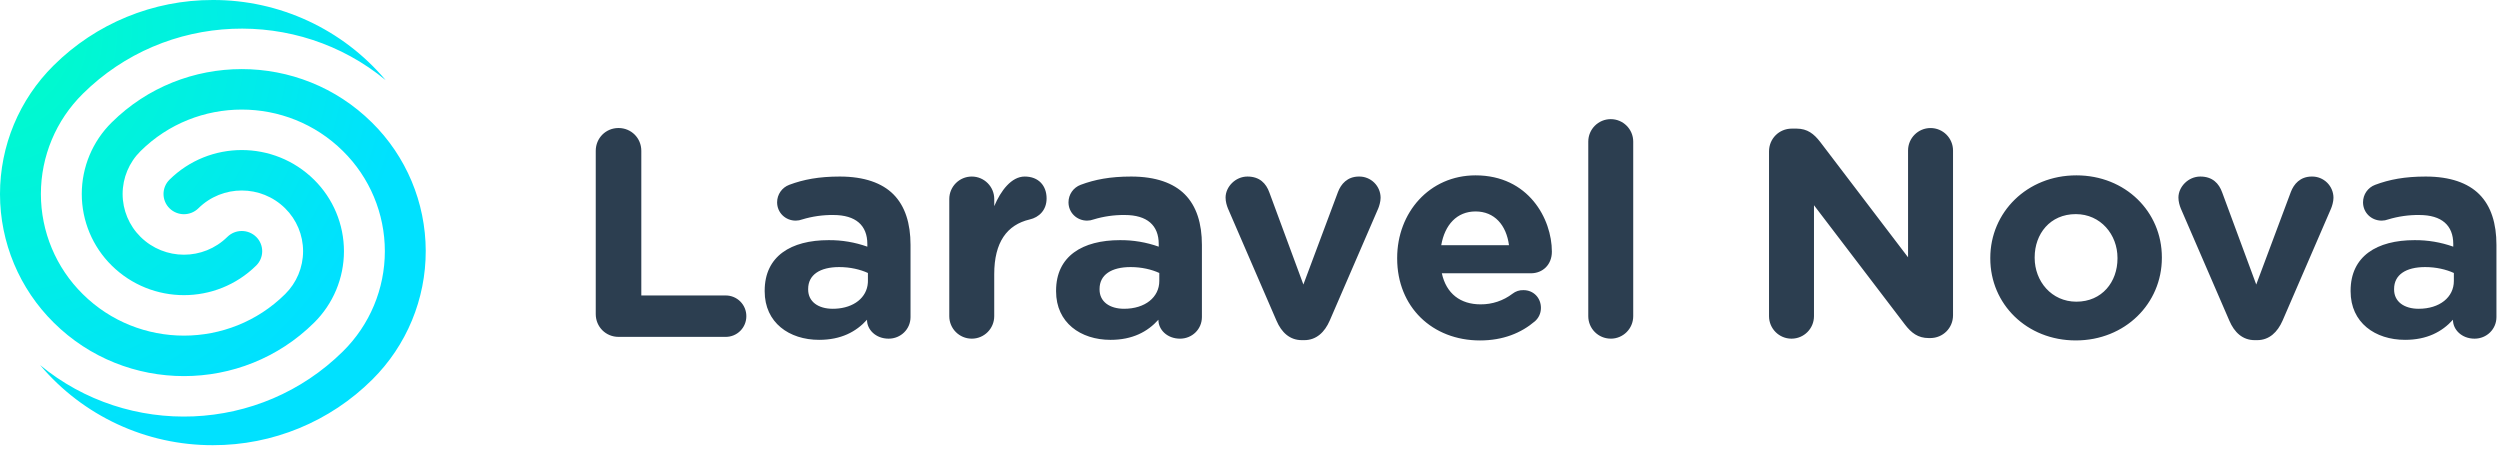
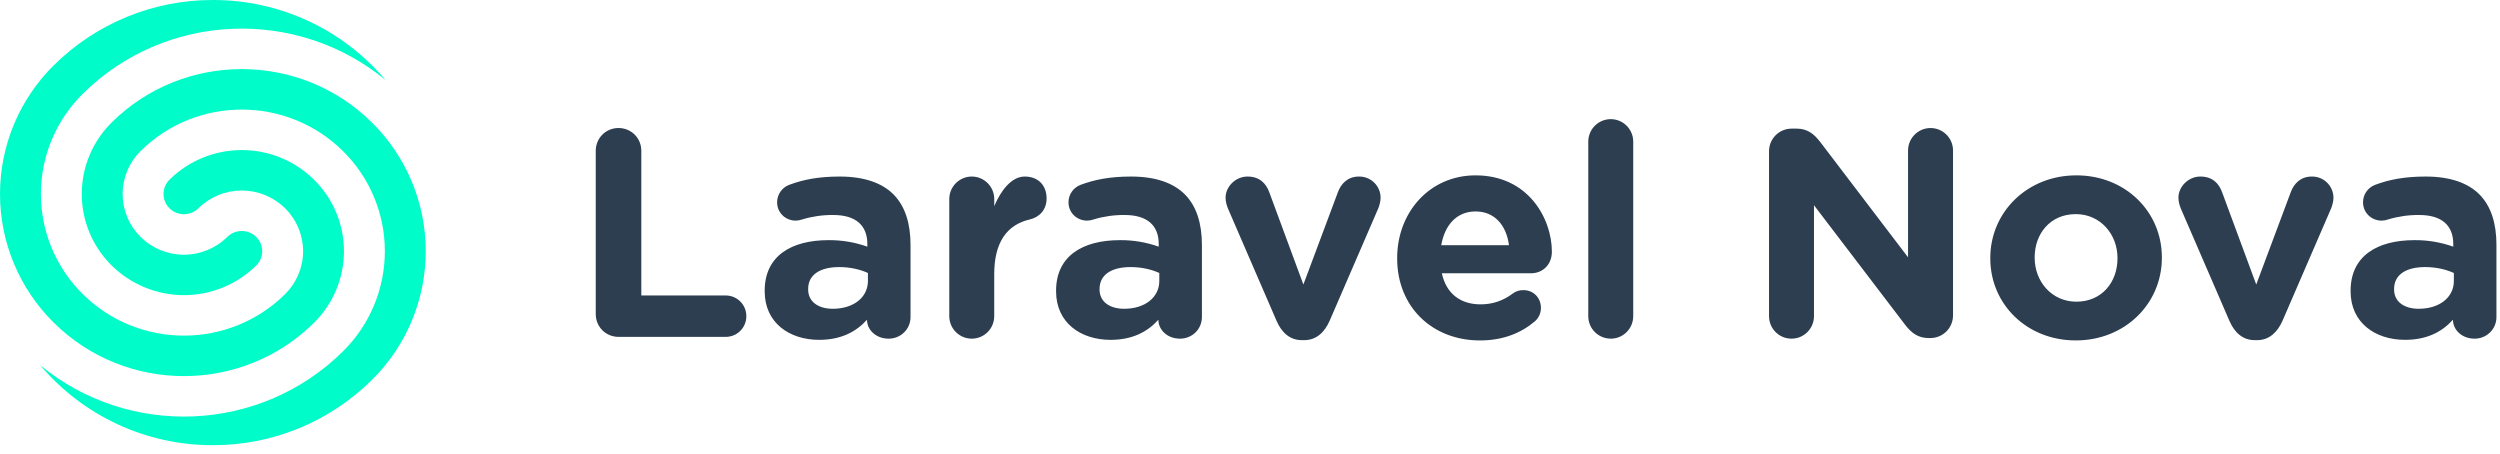
- <svg xmlns="http://www.w3.org/2000/svg" viewBox="0 0 204 37">
+ <svg xmlns="http://www.w3.org/2000/svg" width="204" height="37" viewBox="0 0 204 37" fill="none">
+   <g clip-path="url(#clip0_27_26)">
+     <path d="M30.343 9.99C31.732 11.359 32.835 12.99 33.59 14.788C34.345 16.586 34.736 18.516 34.74 20.466C34.744 22.416 34.362 24.348 33.615 26.15C32.868 27.951 31.772 29.587 30.389 30.962C28.678 32.668 26.648 34.02 24.414 34.941C22.18 35.861 19.786 36.332 17.37 36.327C14.685 36.333 12.032 35.751 9.596 34.621C7.161 33.492 5.002 31.843 3.272 29.79C10.481 35.745 21.217 35.371 27.985 28.672C29.068 27.604 29.928 26.332 30.515 24.929C31.102 23.526 31.404 22.02 31.404 20.5C31.404 18.979 31.102 17.473 30.515 16.07C29.928 14.667 29.068 13.395 27.985 12.327C23.425 7.813 16.032 7.813 11.472 12.327C11.008 12.785 10.639 13.33 10.387 13.931C10.136 14.533 10.006 15.178 10.006 15.83C10.006 16.482 10.136 17.127 10.387 17.729C10.639 18.33 11.008 18.875 11.472 19.333C12.415 20.263 13.686 20.784 15.011 20.784C16.335 20.784 17.606 20.263 18.549 19.333C18.863 19.023 19.287 18.849 19.729 18.849C20.17 18.849 20.594 19.023 20.908 19.333C21.062 19.485 21.185 19.667 21.269 19.867C21.353 20.068 21.396 20.282 21.396 20.5C21.396 20.716 21.353 20.931 21.269 21.132C21.185 21.332 21.062 21.514 20.908 21.666C19.336 23.215 17.218 24.084 15.011 24.084C12.804 24.084 10.686 23.215 9.114 21.666C8.341 20.903 7.727 19.995 7.307 18.992C6.888 17.991 6.672 16.915 6.672 15.829C6.672 14.743 6.888 13.668 7.307 12.665C7.727 11.663 8.341 10.755 9.114 9.992C14.975 4.187 24.48 4.187 30.343 9.992V9.99ZM17.37 -1.71911e-06C20.055 -0.006 22.708 0.576 25.143 1.706C27.579 2.835 29.737 4.485 31.467 6.538C24.257 0.583 13.52 0.958 6.756 7.653V7.655C5.673 8.723 4.813 9.995 4.226 11.398C3.639 12.801 3.337 14.307 3.337 15.828C3.337 17.349 3.639 18.855 4.226 20.258C4.813 21.661 5.673 22.933 6.756 24.001C11.314 28.516 18.706 28.516 23.266 24.001C23.73 23.543 24.099 22.998 24.35 22.397C24.602 21.796 24.732 21.15 24.732 20.498C24.732 19.847 24.602 19.201 24.35 18.6C24.099 17.999 23.73 17.454 23.266 16.996C22.323 16.066 21.052 15.545 19.727 15.545C18.403 15.545 17.132 16.066 16.189 16.996C15.875 17.306 15.451 17.479 15.01 17.479C14.569 17.479 14.145 17.306 13.831 16.996C13.676 16.843 13.554 16.662 13.47 16.462C13.386 16.261 13.343 16.046 13.343 15.829C13.343 15.612 13.386 15.397 13.47 15.197C13.554 14.996 13.676 14.815 13.831 14.662C15.403 13.113 17.521 12.244 19.728 12.244C21.935 12.244 24.053 13.113 25.625 14.662C26.398 15.425 27.012 16.333 27.432 17.335C27.851 18.337 28.067 19.413 28.067 20.499C28.067 21.585 27.851 22.66 27.432 23.663C27.012 24.665 26.398 25.573 25.625 26.336C19.763 32.141 10.258 32.141 4.395 26.336C3.005 24.965 1.9 23.331 1.146 21.53C0.391 19.729 0.002 17.796 -0 15.843C-0.002 13.89 0.384 11.957 1.135 10.154C1.886 8.351 2.987 6.716 4.375 5.342C7.828 1.911 12.502 -0.01 17.37 -1.71911e-06Z" fill="url(#paint0_radial_27_26)" />
+     <path d="M59.211 27.49C59.433 27.491 59.654 27.448 59.859 27.364C60.065 27.28 60.252 27.155 60.409 26.998C60.566 26.841 60.691 26.654 60.775 26.448C60.86 26.243 60.902 26.022 60.901 25.8C60.902 25.578 60.86 25.357 60.775 25.152C60.691 24.946 60.566 24.759 60.409 24.602C60.252 24.445 60.065 24.32 59.859 24.236C59.654 24.151 59.433 24.109 59.211 24.11H52.331V12.306C52.331 11.267 51.511 10.446 50.471 10.446C49.434 10.446 48.613 11.267 48.613 12.306V25.631C48.613 26.67 49.433 27.489 50.472 27.489H59.212L59.211 27.49ZM68.529 14.406C70.533 14.406 71.982 14.937 72.899 15.854C73.864 16.821 74.299 18.244 74.299 19.984V25.872C74.299 26.862 73.501 27.635 72.512 27.635C71.45 27.635 70.749 26.886 70.749 26.115V26.089C69.856 27.079 68.626 27.731 66.839 27.731C64.401 27.731 62.398 26.331 62.398 23.772V23.724C62.398 20.9 64.546 19.596 67.612 19.596C68.689 19.587 69.76 19.767 70.775 20.128V19.91C70.775 18.389 69.831 17.544 67.998 17.544C67.14 17.534 66.285 17.656 65.463 17.905C65.294 17.969 65.114 18.002 64.933 18.003C64.087 18.003 63.412 17.351 63.412 16.507C63.412 15.872 63.806 15.304 64.401 15.082C65.561 14.647 66.815 14.406 68.529 14.406ZM68.479 21.793C66.912 21.793 65.946 22.421 65.946 23.579V23.626C65.946 24.616 66.767 25.196 67.951 25.196L68.145 25.192C69.686 25.126 70.735 24.277 70.817 23.079L70.822 22.928V22.275C70.194 21.986 69.374 21.793 68.48 21.793H68.479ZM79.296 27.635C80.31 27.635 81.129 26.815 81.129 25.8V22.372C81.129 19.765 82.169 18.342 84.027 17.907C84.775 17.737 85.402 17.157 85.402 16.193C85.402 15.153 84.75 14.406 83.617 14.406C82.529 14.406 81.661 15.565 81.131 16.821V16.241C81.131 15.754 80.938 15.288 80.594 14.944C80.249 14.599 79.783 14.406 79.296 14.406C78.809 14.406 78.343 14.599 77.999 14.944C77.654 15.288 77.461 15.754 77.461 16.241V25.801C77.461 26.814 78.281 27.634 79.294 27.634L79.296 27.635ZM92.306 14.406C94.311 14.406 95.759 14.937 96.676 15.854C97.641 16.821 98.076 18.244 98.076 19.984V25.872C98.076 26.862 97.279 27.635 96.29 27.635C95.227 27.635 94.527 26.886 94.527 26.115V26.089C93.634 27.079 92.404 27.732 90.616 27.732C88.178 27.731 86.176 26.331 86.176 23.772V23.724C86.176 20.9 88.324 19.596 91.39 19.596C92.467 19.587 93.537 19.767 94.552 20.128V19.91C94.552 18.389 93.609 17.544 91.776 17.544C90.918 17.534 90.063 17.656 89.241 17.905C89.072 17.969 88.892 18.002 88.711 18.003C87.864 18.003 87.189 17.351 87.189 16.507C87.189 15.872 87.584 15.304 88.179 15.082C89.339 14.647 90.592 14.406 92.306 14.406ZM92.258 21.793C90.69 21.793 89.724 22.421 89.724 23.579V23.626C89.724 24.616 90.545 25.196 91.727 25.196C93.441 25.196 94.599 24.256 94.599 22.928V22.275C93.972 21.986 93.152 21.793 92.258 21.793ZM106.428 27.756C107.418 27.756 108.095 27.103 108.504 26.163L112.463 17.013C112.535 16.844 112.657 16.458 112.657 16.144C112.657 15.914 112.612 15.685 112.523 15.473C112.434 15.26 112.304 15.067 112.139 14.905C111.975 14.743 111.78 14.616 111.566 14.53C111.352 14.444 111.124 14.402 110.893 14.406C109.928 14.406 109.421 15.034 109.181 15.661L106.356 23.217L103.581 15.709C103.314 14.961 102.783 14.406 101.793 14.406C100.804 14.406 100.007 15.251 100.007 16.12C100.007 16.458 100.104 16.772 100.201 17.014L104.16 26.163C104.57 27.128 105.246 27.756 106.235 27.756H106.428ZM120.405 14.309C124.726 14.309 126.633 17.859 126.633 20.537C126.633 21.6 125.885 22.3 124.919 22.3H117.654C118.016 23.965 119.174 24.835 120.816 24.835C121.758 24.843 122.675 24.537 123.423 23.965C123.678 23.766 123.994 23.663 124.317 23.675C125.137 23.675 125.74 24.305 125.74 25.124C125.74 25.607 125.524 25.97 125.257 26.21C124.123 27.177 122.65 27.78 120.767 27.78C116.881 27.78 114.009 25.052 114.009 21.093V21.046C114.009 17.351 116.639 14.309 120.405 14.309ZM120.405 17.254C118.885 17.254 117.895 18.34 117.605 20.007H123.133C122.916 18.365 121.95 17.254 120.405 17.254ZM131.438 27.635C132.452 27.635 133.271 26.815 133.271 25.8V11.556C133.271 11.07 133.078 10.603 132.734 10.259C132.39 9.915 131.923 9.722 131.437 9.722C130.951 9.722 130.484 9.915 130.14 10.259C129.796 10.603 129.603 11.07 129.603 11.556V25.8C129.603 26.814 130.423 27.633 131.436 27.633L131.438 27.635ZM146.188 27.635C147.201 27.635 148.021 26.815 148.021 25.8V16.747L155.456 26.5C155.963 27.153 156.495 27.586 157.386 27.586H157.509C158.546 27.586 159.367 26.766 159.367 25.728V12.283C159.367 11.796 159.174 11.33 158.83 10.986C158.485 10.641 158.019 10.448 157.532 10.448C157.045 10.448 156.579 10.641 156.235 10.986C155.89 11.33 155.697 11.796 155.697 12.283V20.996L148.527 11.581C148.022 10.93 147.49 10.495 146.597 10.495H146.211C145.173 10.495 144.352 11.316 144.352 12.354V25.799C144.352 26.813 145.172 27.635 146.186 27.635H146.188ZM169.432 14.309C173.439 14.309 176.408 17.279 176.408 20.996V21.044C176.408 24.763 173.415 27.779 169.384 27.779C165.377 27.779 162.408 24.809 162.408 21.093V21.046C162.408 17.327 165.401 14.309 169.432 14.309ZM169.384 17.472C167.284 17.472 166.029 19.089 166.029 20.996V21.044C166.029 22.951 167.404 24.617 169.432 24.617C171.532 24.617 172.787 23 172.787 21.093V21.044C172.787 19.139 171.412 17.472 169.384 17.472ZM184.182 27.756C185.172 27.756 185.846 27.103 186.258 26.163L190.216 17.013C190.288 16.844 190.411 16.458 190.411 16.144C190.411 15.914 190.366 15.685 190.277 15.473C190.188 15.26 190.058 15.067 189.893 14.905C189.729 14.743 189.534 14.616 189.32 14.53C189.106 14.444 188.878 14.402 188.647 14.406C187.681 14.406 187.174 15.034 186.934 15.661L184.109 23.217L181.332 15.709C181.068 14.961 180.536 14.406 179.546 14.406C178.557 14.406 177.76 15.251 177.76 16.12C177.76 16.458 177.857 16.772 177.954 17.014L181.913 26.163C182.323 27.128 182.999 27.756 183.988 27.756H184.182ZM197.942 14.406C199.945 14.406 201.393 14.937 202.31 15.854C203.277 16.821 203.71 18.244 203.71 19.984V25.872C203.71 26.862 202.914 27.635 201.924 27.635C200.863 27.635 200.163 26.886 200.163 26.115V26.089C199.269 27.079 198.037 27.731 196.253 27.731C193.813 27.731 191.809 26.331 191.809 23.772V23.724C191.809 20.9 193.958 19.596 197.024 19.596C198.101 19.587 199.171 19.767 200.186 20.128V19.91C200.186 18.389 199.244 17.544 197.41 17.544C196.552 17.534 195.697 17.656 194.875 17.905C194.706 17.969 194.526 18.002 194.345 18.003C193.5 18.003 192.823 17.351 192.823 16.507C192.823 15.871 193.218 15.303 193.813 15.082C194.972 14.647 196.228 14.406 197.942 14.406ZM197.893 21.793C196.323 21.793 195.358 22.421 195.358 23.579V23.626C195.358 24.616 196.179 25.196 197.362 25.196C199.076 25.196 200.235 24.256 200.235 22.928V22.275C199.607 21.986 198.786 21.793 197.893 21.793Z" fill="rgb(44, 62, 80)" />
+   </g>
  <defs>
-     <radialGradient cx="-4.619%" cy="6.646%" fx="-4.619%" fy="6.646%" r="101.342%" gradientTransform="matrix(.8299 .53351 -.5579 .79363 .03 .038)" id="a">
-       <stop stop-color="#00FFC4" offset="0%" />
-       <stop stop-color="#00E1FF" offset="100%" />
+     <radialGradient id="paint0_radial_27_26" cx="0" cy="0" r="1" gradientUnits="userSpaceOnUse" gradientTransform="translate(-267.833 106.035) rotate(32.7354) scale(3473.42 3568.34)">
+       <stop stop-color="#00FFC4" />
+       <stop offset="1" stop-color="#00E1FF" />
    </radialGradient>
+     <clipPath id="clip0_27_26">
+       <rect width="204" height="37" />
+     </clipPath>
  </defs>
-   <g fill-rule="nonzero" fill="none">
-     <path d="M30.343 9.99a14.757 14.757 0 0 1 .046 20.972 18.383 18.383 0 0 1-13.019 5.365A18.382 18.382 0 0 1 3.272 29.79c7.209 5.955 17.945 5.581 24.713-1.118a11.477 11.477 0 0 0 0-16.345c-4.56-4.514-11.953-4.514-16.513 0a4.918 4.918 0 0 0 0 7.006 5.04 5.04 0 0 0 7.077 0 1.68 1.68 0 0 1 2.359 0 1.639 1.639 0 0 1 0 2.333 8.4 8.4 0 0 1-11.794 0 8.198 8.198 0 0 1 0-11.674c5.861-5.805 15.366-5.805 21.229 0ZM17.37 0a18.38 18.38 0 0 1 14.097 6.538C24.257.583 13.52.958 6.756 7.653v.002a11.477 11.477 0 0 0 0 16.346c4.558 4.515 11.95 4.515 16.51 0a4.918 4.918 0 0 0 0-7.005 5.04 5.04 0 0 0-7.077 0 1.68 1.68 0 0 1-2.358 0 1.639 1.639 0 0 1 0-2.334 8.4 8.4 0 0 1 11.794 0 8.198 8.198 0 0 1 0 11.674c-5.862 5.805-15.367 5.805-21.23 0a14.756 14.756 0 0 1-.02-20.994A18.383 18.383 0 0 1 17.37 0Z" fill="url(#a)" />
-     <path d="M59.211 27.49a1.68 1.68 0 0 0 1.69-1.69 1.68 1.68 0 0 0-1.69-1.69h-6.88V12.306c0-1.039-.82-1.86-1.86-1.86-1.037 0-1.858.821-1.858 1.86v13.325c0 1.039.82 1.858 1.859 1.858h8.74Zm9.318-13.084c2.004 0 3.453.531 4.37 1.448.965.967 1.4 2.39 1.4 4.13v5.888c0 .99-.798 1.763-1.787 1.763-1.062 0-1.763-.749-1.763-1.52v-.026c-.893.99-2.123 1.642-3.91 1.642-2.438 0-4.441-1.4-4.441-3.959v-.048c0-2.824 2.148-4.128 5.214-4.128a9.195 9.195 0 0 1 3.163.532v-.218c0-1.521-.944-2.366-2.777-2.366a8.416 8.416 0 0 0-2.535.361 1.525 1.525 0 0 1-.53.098c-.846 0-1.521-.652-1.521-1.496 0-.635.394-1.203.989-1.425 1.16-.435 2.414-.676 4.128-.676Zm-.05 7.387c-1.567 0-2.533.628-2.533 1.786v.047c0 .99.821 1.57 2.005 1.57h-.001l.195-.004c1.541-.066 2.59-.915 2.672-2.113l.005-.151v-.653c-.628-.289-1.448-.482-2.342-.482Zm10.817 5.842c1.014 0 1.833-.82 1.833-1.835v-3.428c0-2.607 1.04-4.03 2.898-4.465.748-.17 1.375-.75 1.375-1.714 0-1.04-.652-1.787-1.785-1.787-1.088 0-1.956 1.159-2.486 2.415v-.58a1.835 1.835 0 1 0-3.67 0v9.56c0 1.013.82 1.833 1.833 1.833l.002.001Zm13.01-13.229c2.005 0 3.453.531 4.37 1.448.965.967 1.4 2.39 1.4 4.13v5.888c0 .99-.797 1.763-1.786 1.763-1.063 0-1.763-.749-1.763-1.52v-.026c-.893.99-2.123 1.643-3.911 1.643-2.438-.001-4.44-1.401-4.44-3.96v-.048c0-2.824 2.148-4.128 5.214-4.128a9.195 9.195 0 0 1 3.162.532v-.218c0-1.521-.943-2.366-2.776-2.366a8.416 8.416 0 0 0-2.535.361 1.525 1.525 0 0 1-.53.098c-.847 0-1.522-.652-1.522-1.496 0-.635.395-1.203.99-1.425 1.16-.435 2.413-.676 4.127-.676Zm-.048 7.387c-1.568 0-2.534.628-2.534 1.786v.047c0 .99.821 1.57 2.003 1.57 1.714 0 2.872-.94 2.872-2.268v-.653c-.627-.289-1.447-.482-2.341-.482Zm14.17 5.963c.99 0 1.667-.653 2.076-1.593l3.959-9.15c.072-.169.194-.555.194-.869a1.736 1.736 0 0 0-1.764-1.738c-.965 0-1.472.628-1.712 1.255l-2.825 7.556-2.775-7.508c-.267-.748-.798-1.303-1.788-1.303-.989 0-1.786.845-1.786 1.714 0 .338.097.652.194.894l3.959 9.149c.41.965 1.086 1.593 2.075 1.593h.194-.001Zm13.977-13.447c4.321 0 6.228 3.55 6.228 6.228 0 1.063-.748 1.763-1.714 1.763h-7.265c.362 1.665 1.52 2.535 3.162 2.535a4.237 4.237 0 0 0 2.607-.87 1.37 1.37 0 0 1 .894-.29c.82 0 1.423.63 1.423 1.449 0 .483-.216.846-.483 1.086-1.134.967-2.607 1.57-4.49 1.57-3.886 0-6.758-2.728-6.758-6.687v-.047c0-3.695 2.63-6.737 6.396-6.737Zm0 2.945c-1.52 0-2.51 1.086-2.8 2.753h5.528c-.217-1.642-1.183-2.753-2.728-2.753Zm11.033 10.381c1.014 0 1.833-.82 1.833-1.835V11.556a1.834 1.834 0 0 0-3.668 0V25.8c0 1.014.82 1.833 1.833 1.833l.002.003Zm14.75 0c1.013 0 1.833-.82 1.833-1.835v-9.053l7.435 9.753c.507.653 1.039 1.086 1.93 1.086h.123c1.037 0 1.858-.82 1.858-1.858V12.283a1.835 1.835 0 0 0-3.67 0v8.713l-7.17-9.415c-.505-.651-1.037-1.086-1.93-1.086h-.386c-1.038 0-1.859.821-1.859 1.859v13.445c0 1.014.82 1.836 1.834 1.836h.001Zm23.244-13.326c4.007 0 6.976 2.97 6.976 6.687v.048c0 3.719-2.993 6.735-7.024 6.735-4.007 0-6.976-2.97-6.976-6.686v-.047c0-3.719 2.993-6.737 7.024-6.737Zm-.048 3.163c-2.1 0-3.355 1.617-3.355 3.524v.048c0 1.907 1.375 3.573 3.403 3.573 2.1 0 3.355-1.617 3.355-3.524v-.049c0-1.905-1.375-3.572-3.403-3.572Zm14.798 10.284c.99 0 1.664-.653 2.076-1.593l3.958-9.15c.072-.169.195-.555.195-.869a1.736 1.736 0 0 0-1.764-1.738c-.966 0-1.473.628-1.713 1.255l-2.825 7.556-2.777-7.508c-.264-.748-.796-1.303-1.786-1.303-.989 0-1.786.845-1.786 1.714 0 .338.097.652.194.894l3.959 9.149c.41.965 1.086 1.593 2.075 1.593h.194Zm13.76-13.35c2.003 0 3.451.531 4.368 1.448.967.967 1.4 2.39 1.4 4.13v5.888c0 .99-.796 1.763-1.786 1.763-1.061 0-1.761-.749-1.761-1.52v-.026c-.894.99-2.126 1.642-3.91 1.642-2.44 0-4.444-1.4-4.444-3.959v-.048c0-2.824 2.149-4.128 5.215-4.128a9.195 9.195 0 0 1 3.162.532v-.218c0-1.521-.942-2.366-2.776-2.366a8.416 8.416 0 0 0-2.535.361 1.52 1.52 0 0 1-.53.098c-.845 0-1.522-.652-1.522-1.496 0-.636.395-1.204.99-1.425 1.159-.435 2.415-.676 4.129-.676Zm-.049 7.387c-1.57 0-2.535.628-2.535 1.786v.047c0 .99.821 1.57 2.004 1.57 1.714 0 2.873-.94 2.873-2.268v-.653c-.628-.289-1.449-.482-2.342-.482Z" fill="rgb(44, 62, 80)" />
-   </g>
</svg>
